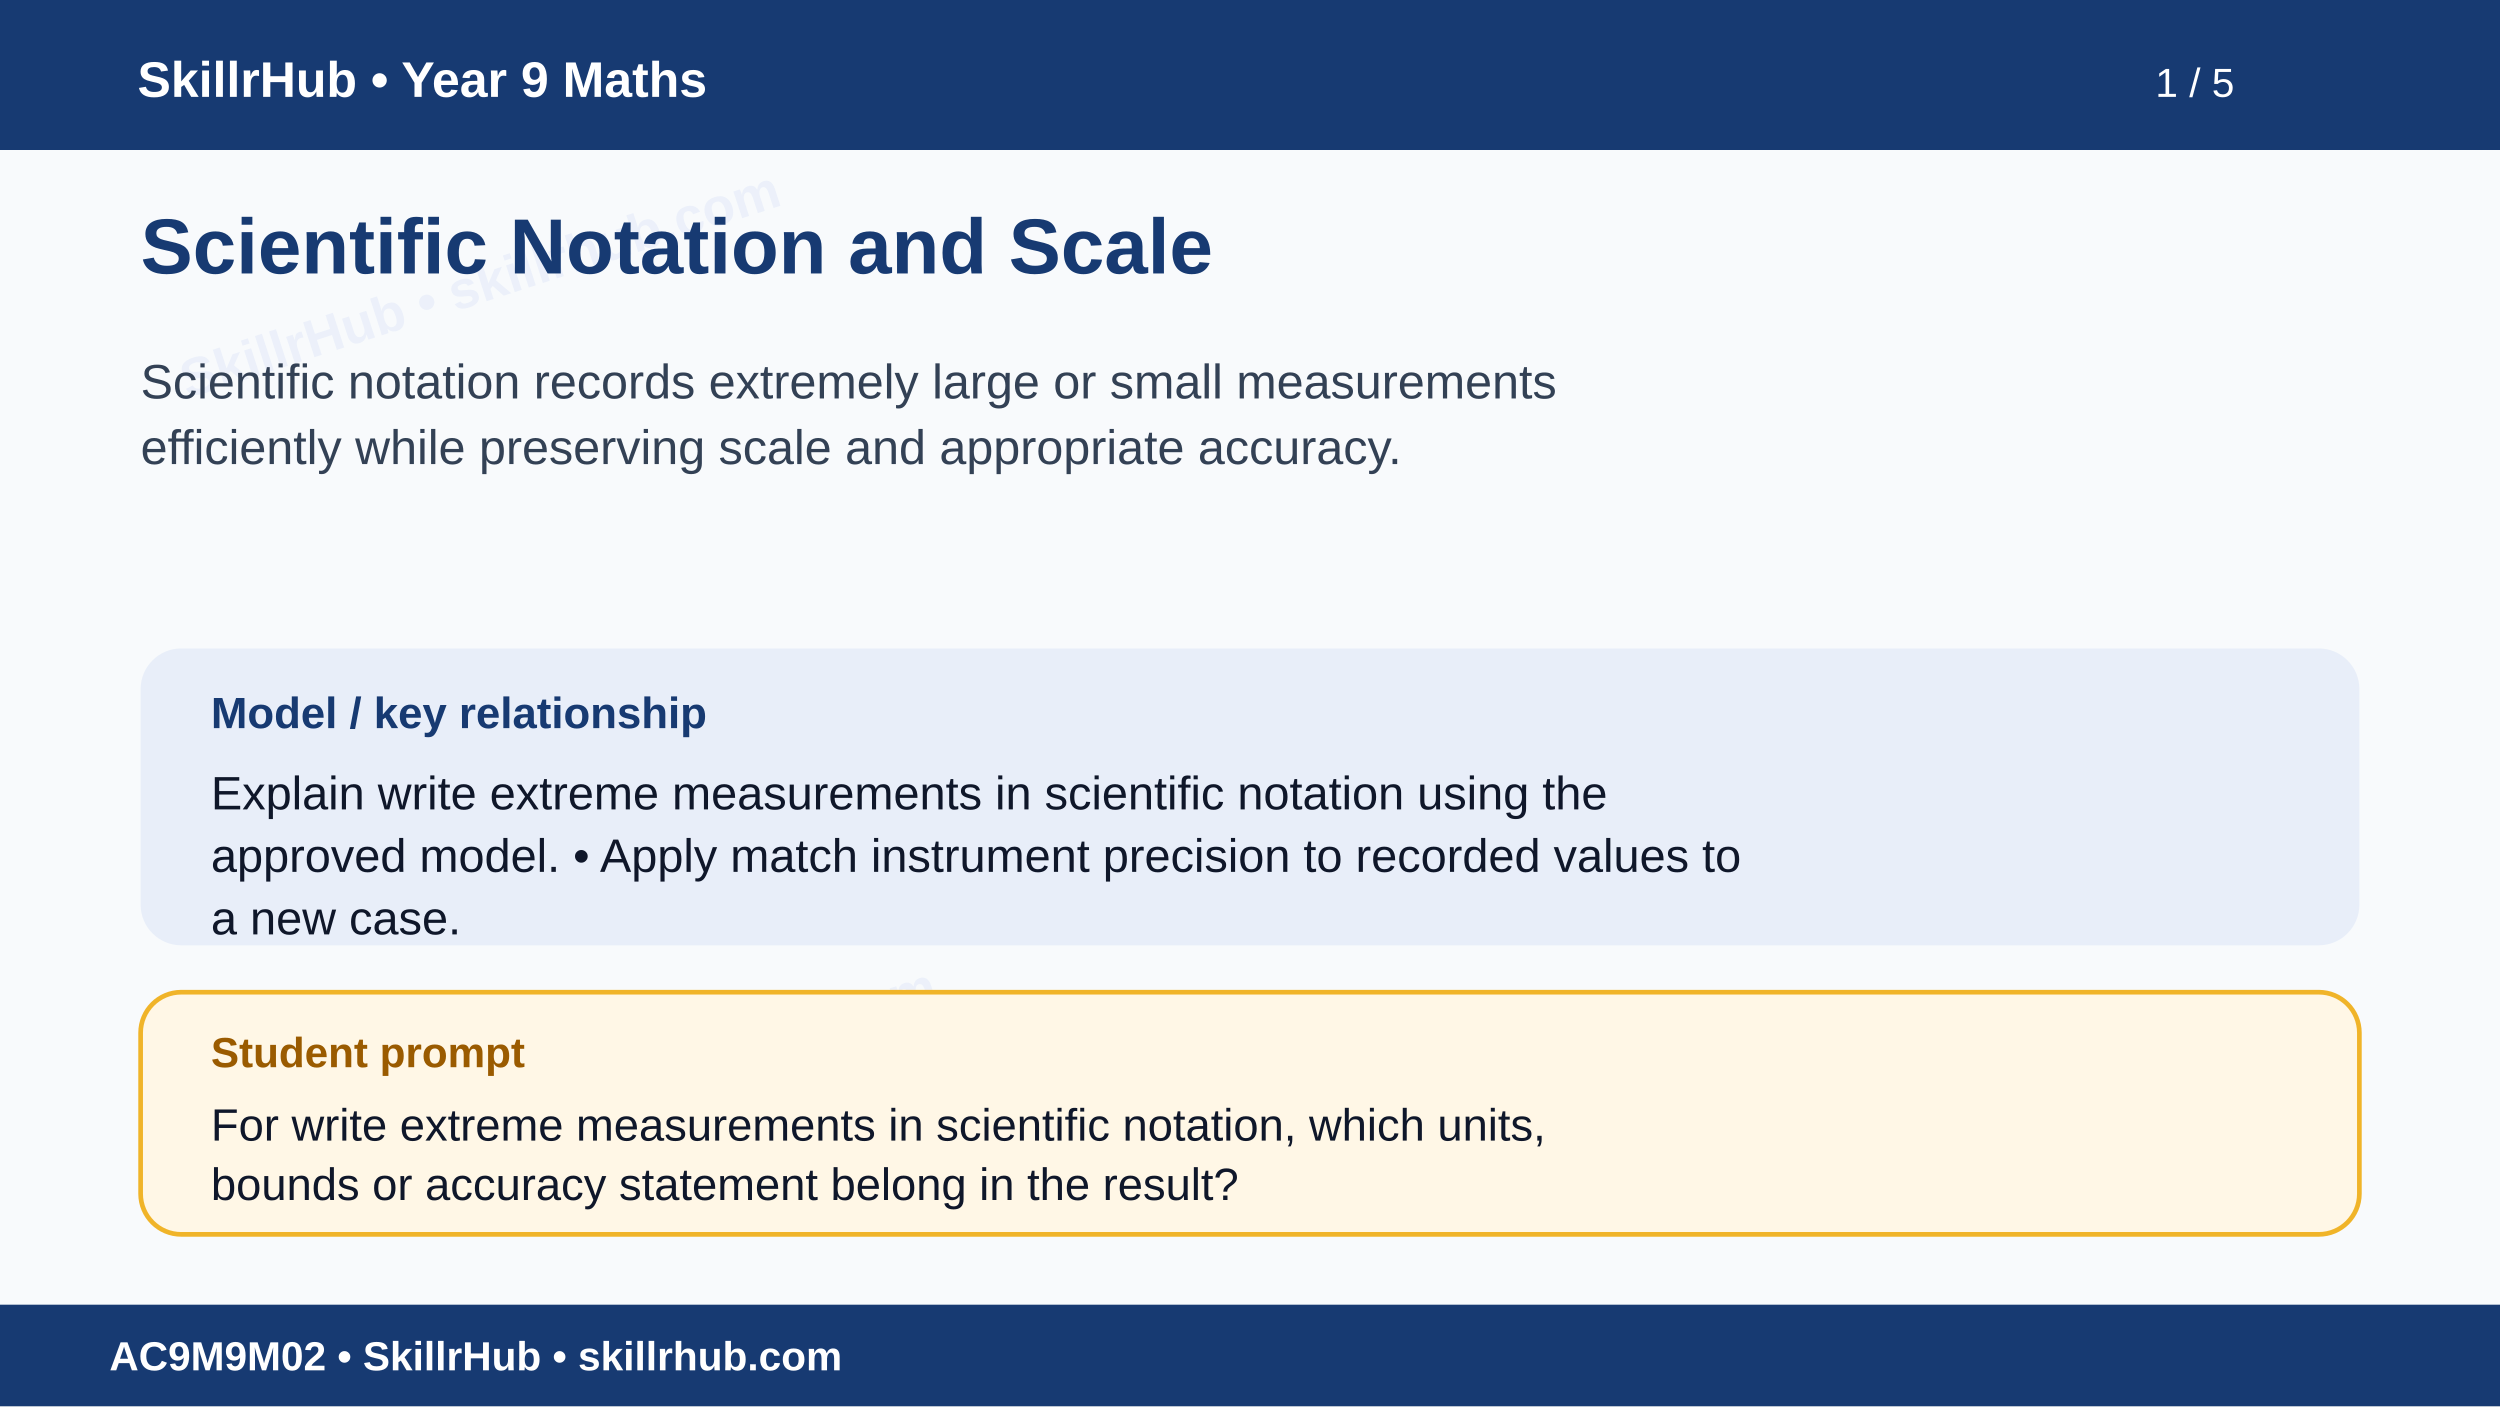
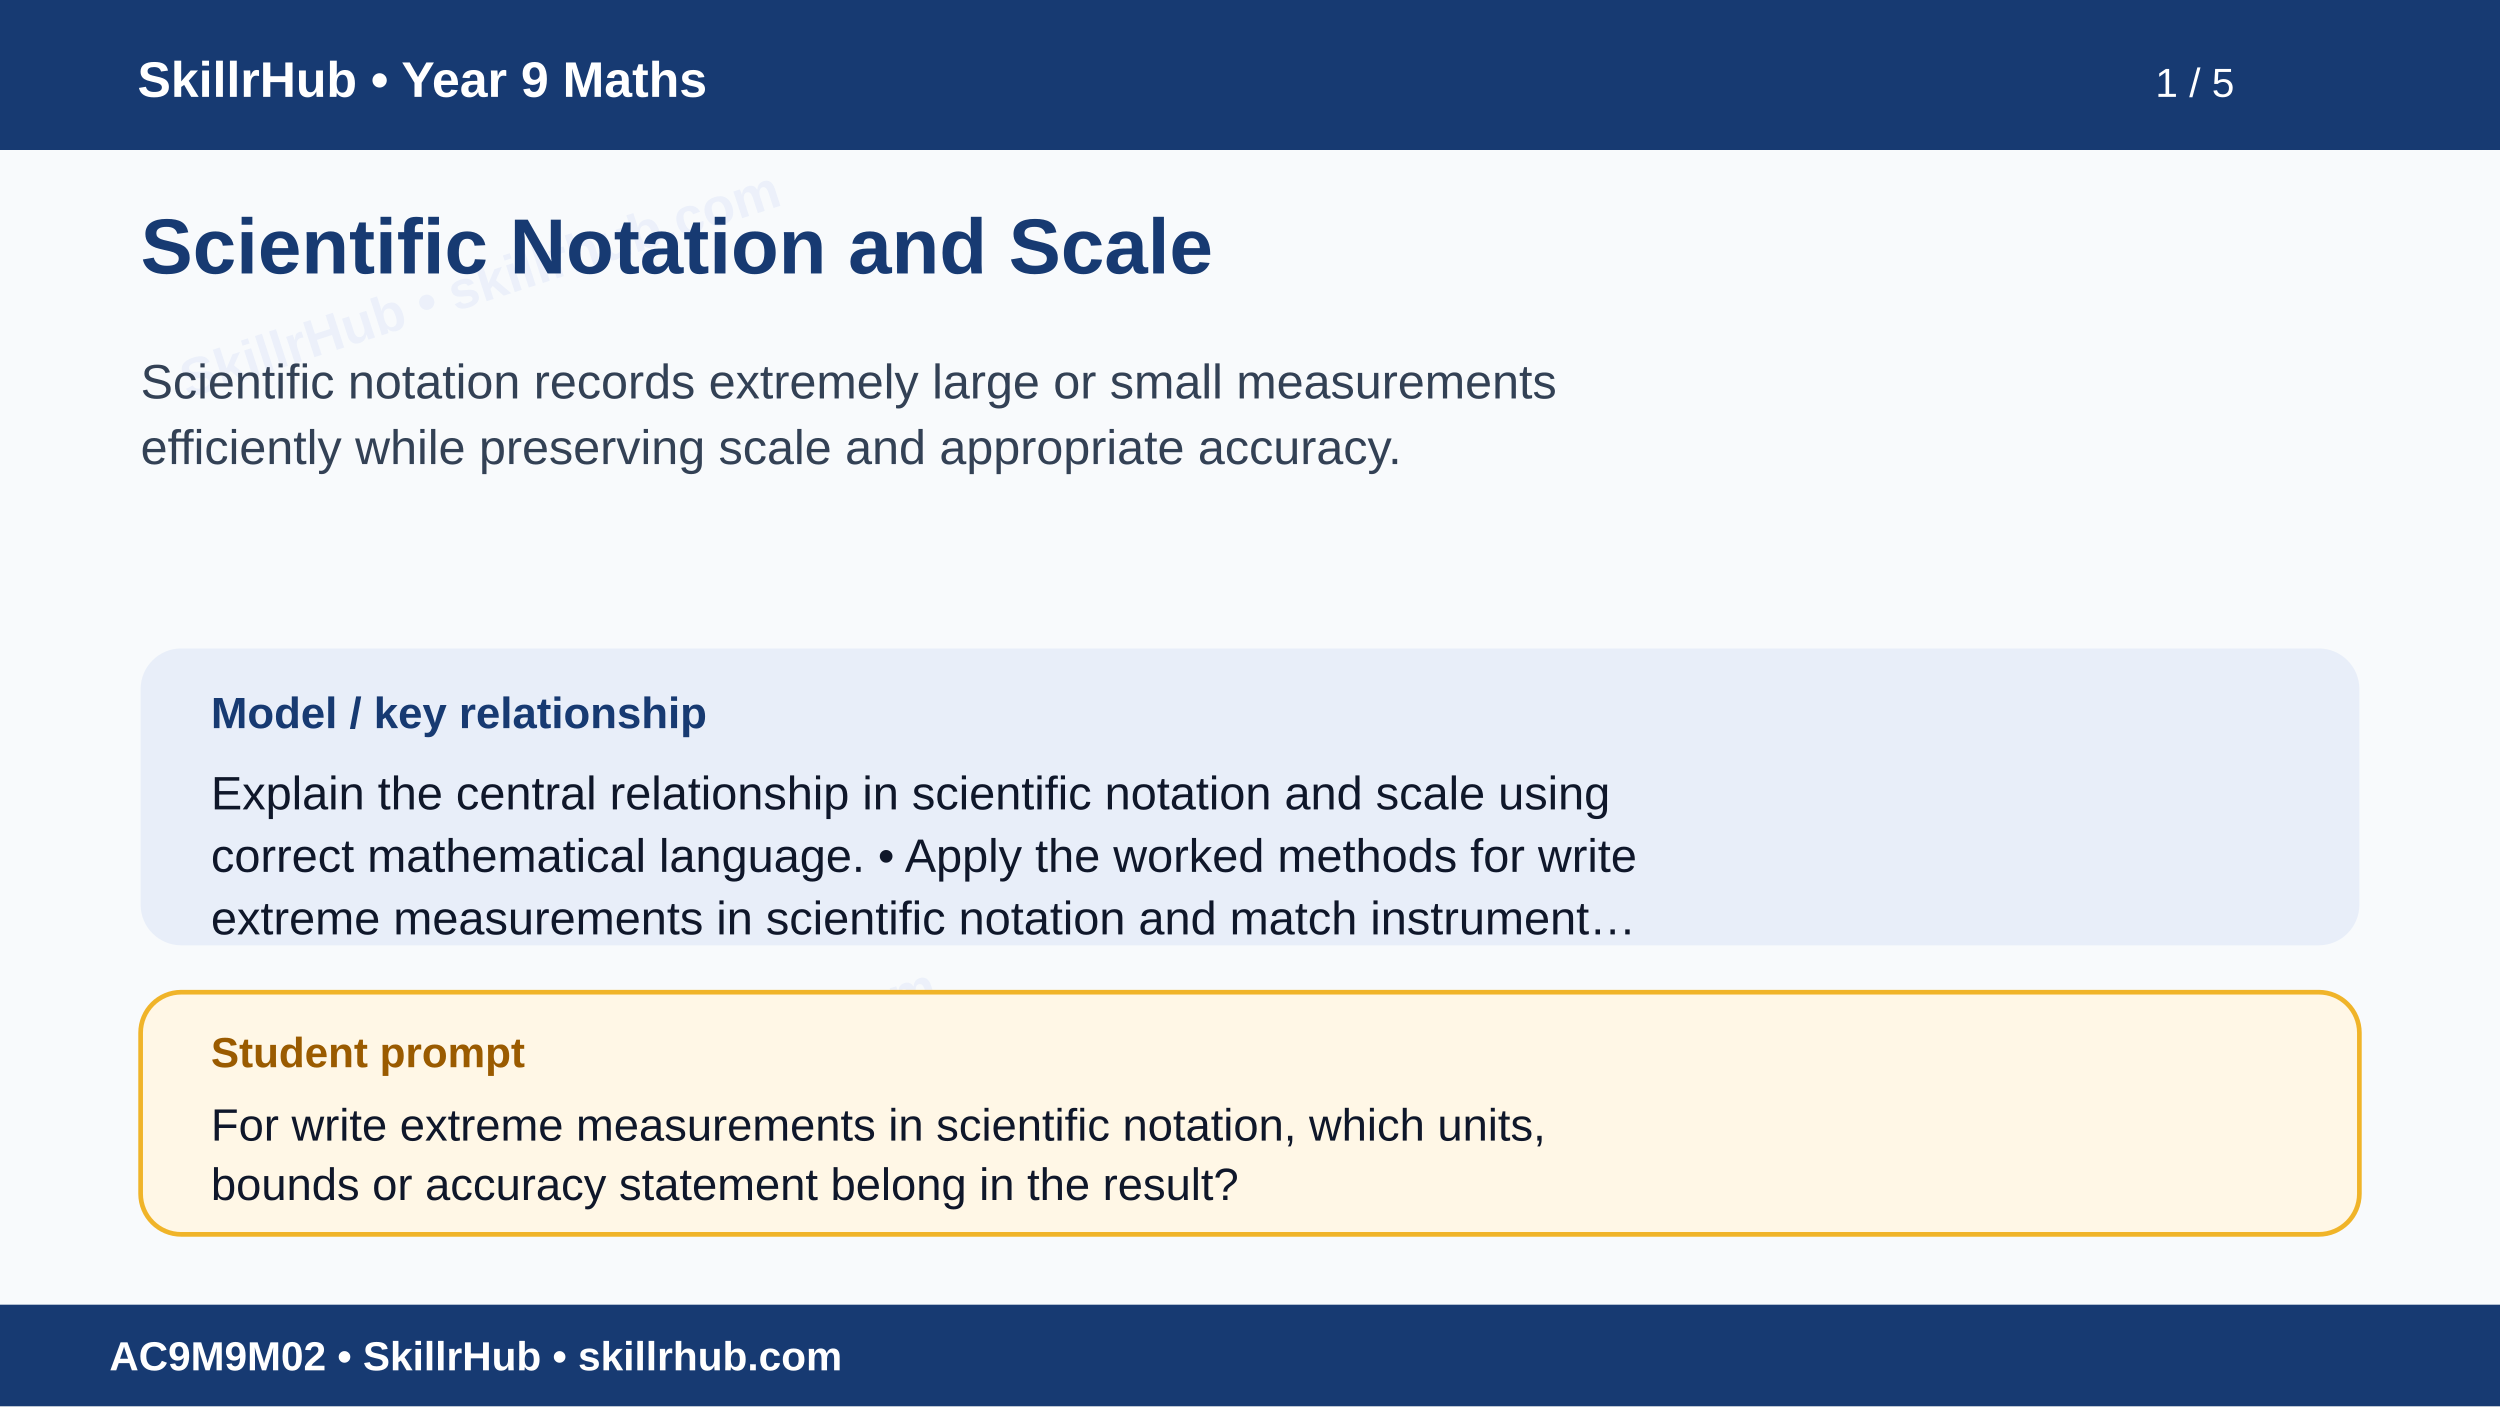
<svg xmlns="http://www.w3.org/2000/svg" width="1600" height="900" viewBox="0 0 1600 900" role="img" aria-labelledby="title desc">
  <rect width="1600" height="900" fill="#f8fafc" />
  <g opacity=".055" fill="#1d4ed8" font-family="Arial,Helvetica,sans-serif" font-size="34" font-weight="700">
    <text x="120" y="255" transform="rotate(-18 120 255)">SkillrHub • skillrhub.com</text>
    <text x="790" y="560" transform="rotate(-18 790 560)">SkillrHub • skillrhub.com</text>
    <text x="220" y="765" transform="rotate(-18 220 765)">SkillrHub • skillrhub.com</text>
  </g>
  <rect width="1600" height="96" fill="#173a72" />
  <text x="88" y="62" fill="#fff" font-family="Arial,Helvetica,sans-serif" font-size="32" font-weight="700">SkillrHub • Year 9 Maths</text>
  <text x="1430" y="62" text-anchor="end" fill="#fff" font-family="Arial,Helvetica,sans-serif" font-size="26">1 / 5</text>
  <text x="90" y="175" fill="#173a72" font-family="Arial,Helvetica,sans-serif" font-size="50" font-weight="700">Scientific Notation and Scale</text>
  <text x="90" y="255" fill="#334155" font-family="Arial,Helvetica,sans-serif" font-size="31" font-weight="400">Scientific notation records extremely large or small measurements</text>
  <text x="90" y="297" fill="#334155" font-family="Arial,Helvetica,sans-serif" font-size="31" font-weight="400">efficiently while preserving scale and appropriate accuracy.</text>
  <rect x="90" y="415" width="1420" height="190" rx="26" fill="#e8eef9" />
  <text x="135" y="466" fill="#173a72" font-family="Arial,Helvetica,sans-serif" font-size="28" font-weight="700">Model / key relationship</text>
-   <text x="135" y="518" fill="#0f172a" font-family="Arial,Helvetica,sans-serif" font-size="30" font-weight="400">Explain write extreme measurements in scientific notation using the</text>
-   <text x="135" y="558" fill="#0f172a" font-family="Arial,Helvetica,sans-serif" font-size="30" font-weight="400">approved model. • Apply match instrument precision to recorded values to</text>
-   <text x="135" y="598" fill="#0f172a" font-family="Arial,Helvetica,sans-serif" font-size="30" font-weight="400">a new case.</text>
+   <text x="135" y="518" fill="#0f172a" font-family="Arial,Helvetica,sans-serif" font-size="30" font-weight="400">Explain the central relationship in scientific notation and scale using</text>
+   <text x="135" y="558" fill="#0f172a" font-family="Arial,Helvetica,sans-serif" font-size="30" font-weight="400">correct mathematical language. • Apply the worked methods for write</text>
+   <text x="135" y="598" fill="#0f172a" font-family="Arial,Helvetica,sans-serif" font-size="30" font-weight="400">extreme measurements in scientific notation and match instrument…</text>
  <rect x="90" y="635" width="1420" height="155" rx="26" fill="#fff7e6" stroke="#f0b429" stroke-width="3" />
  <text x="135" y="683" fill="#9a5b00" font-family="Arial,Helvetica,sans-serif" font-size="27" font-weight="700">Student prompt</text>
  <text x="135" y="730" fill="#0f172a" font-family="Arial,Helvetica,sans-serif" font-size="29" font-weight="400">For write extreme measurements in scientific notation, which units,</text>
  <text x="135" y="768" fill="#0f172a" font-family="Arial,Helvetica,sans-serif" font-size="29" font-weight="400">bounds or accuracy statement belong in the result?</text>
  <rect y="835" width="1600" height="65" fill="#173a72" />
  <text x="70" y="877" fill="#fff" font-family="Arial,Helvetica,sans-serif" font-size="26" font-weight="700">AC9M9M02 • SkillrHub • skillrhub.com</text>
</svg>
